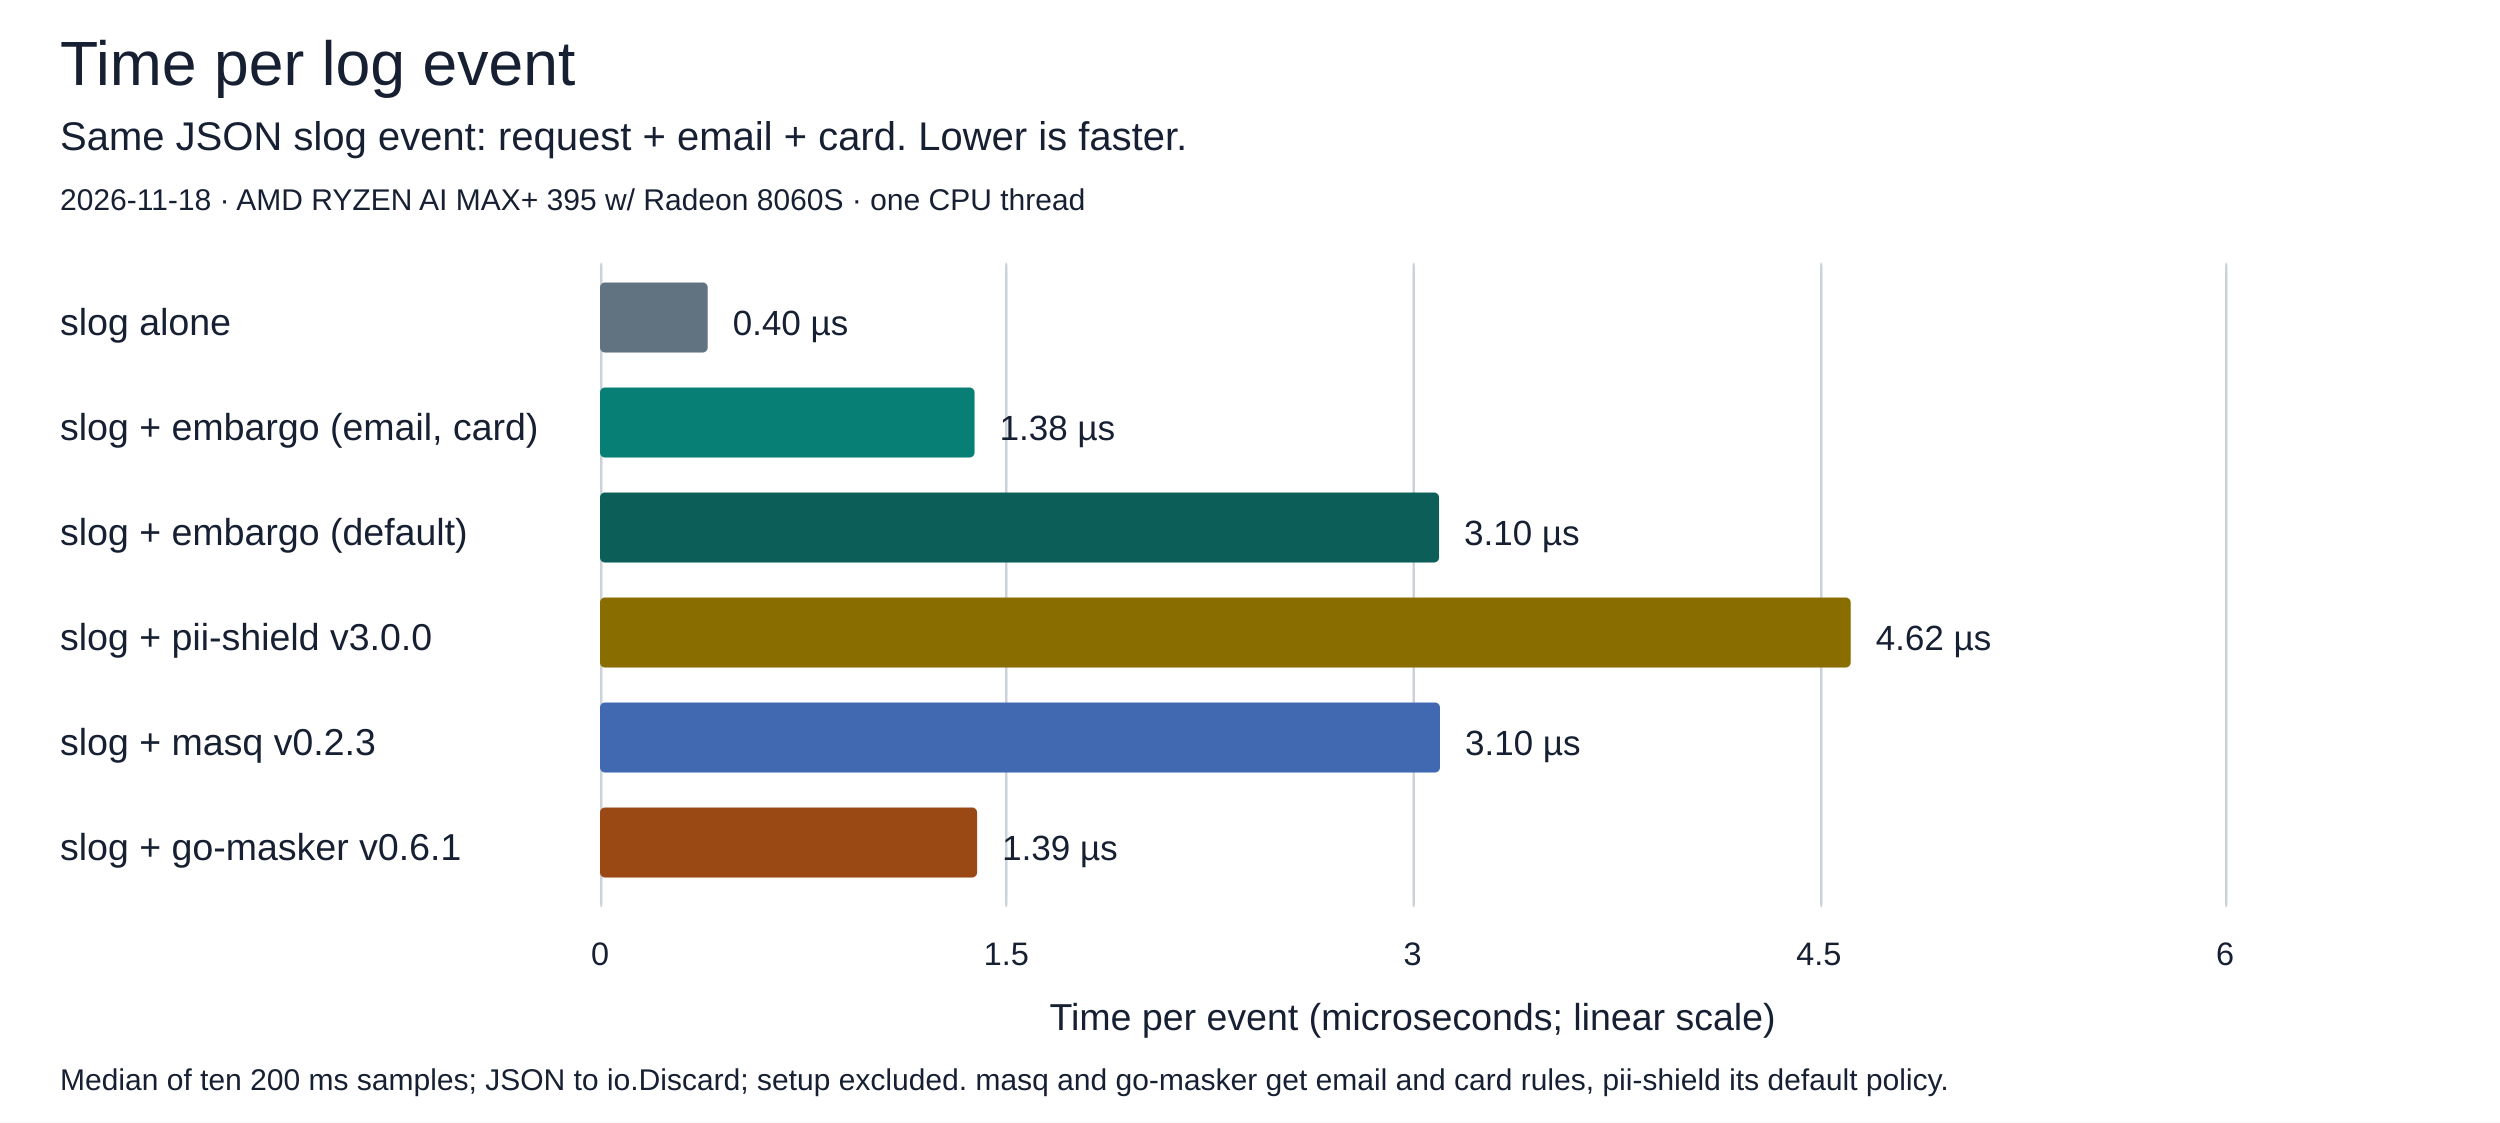
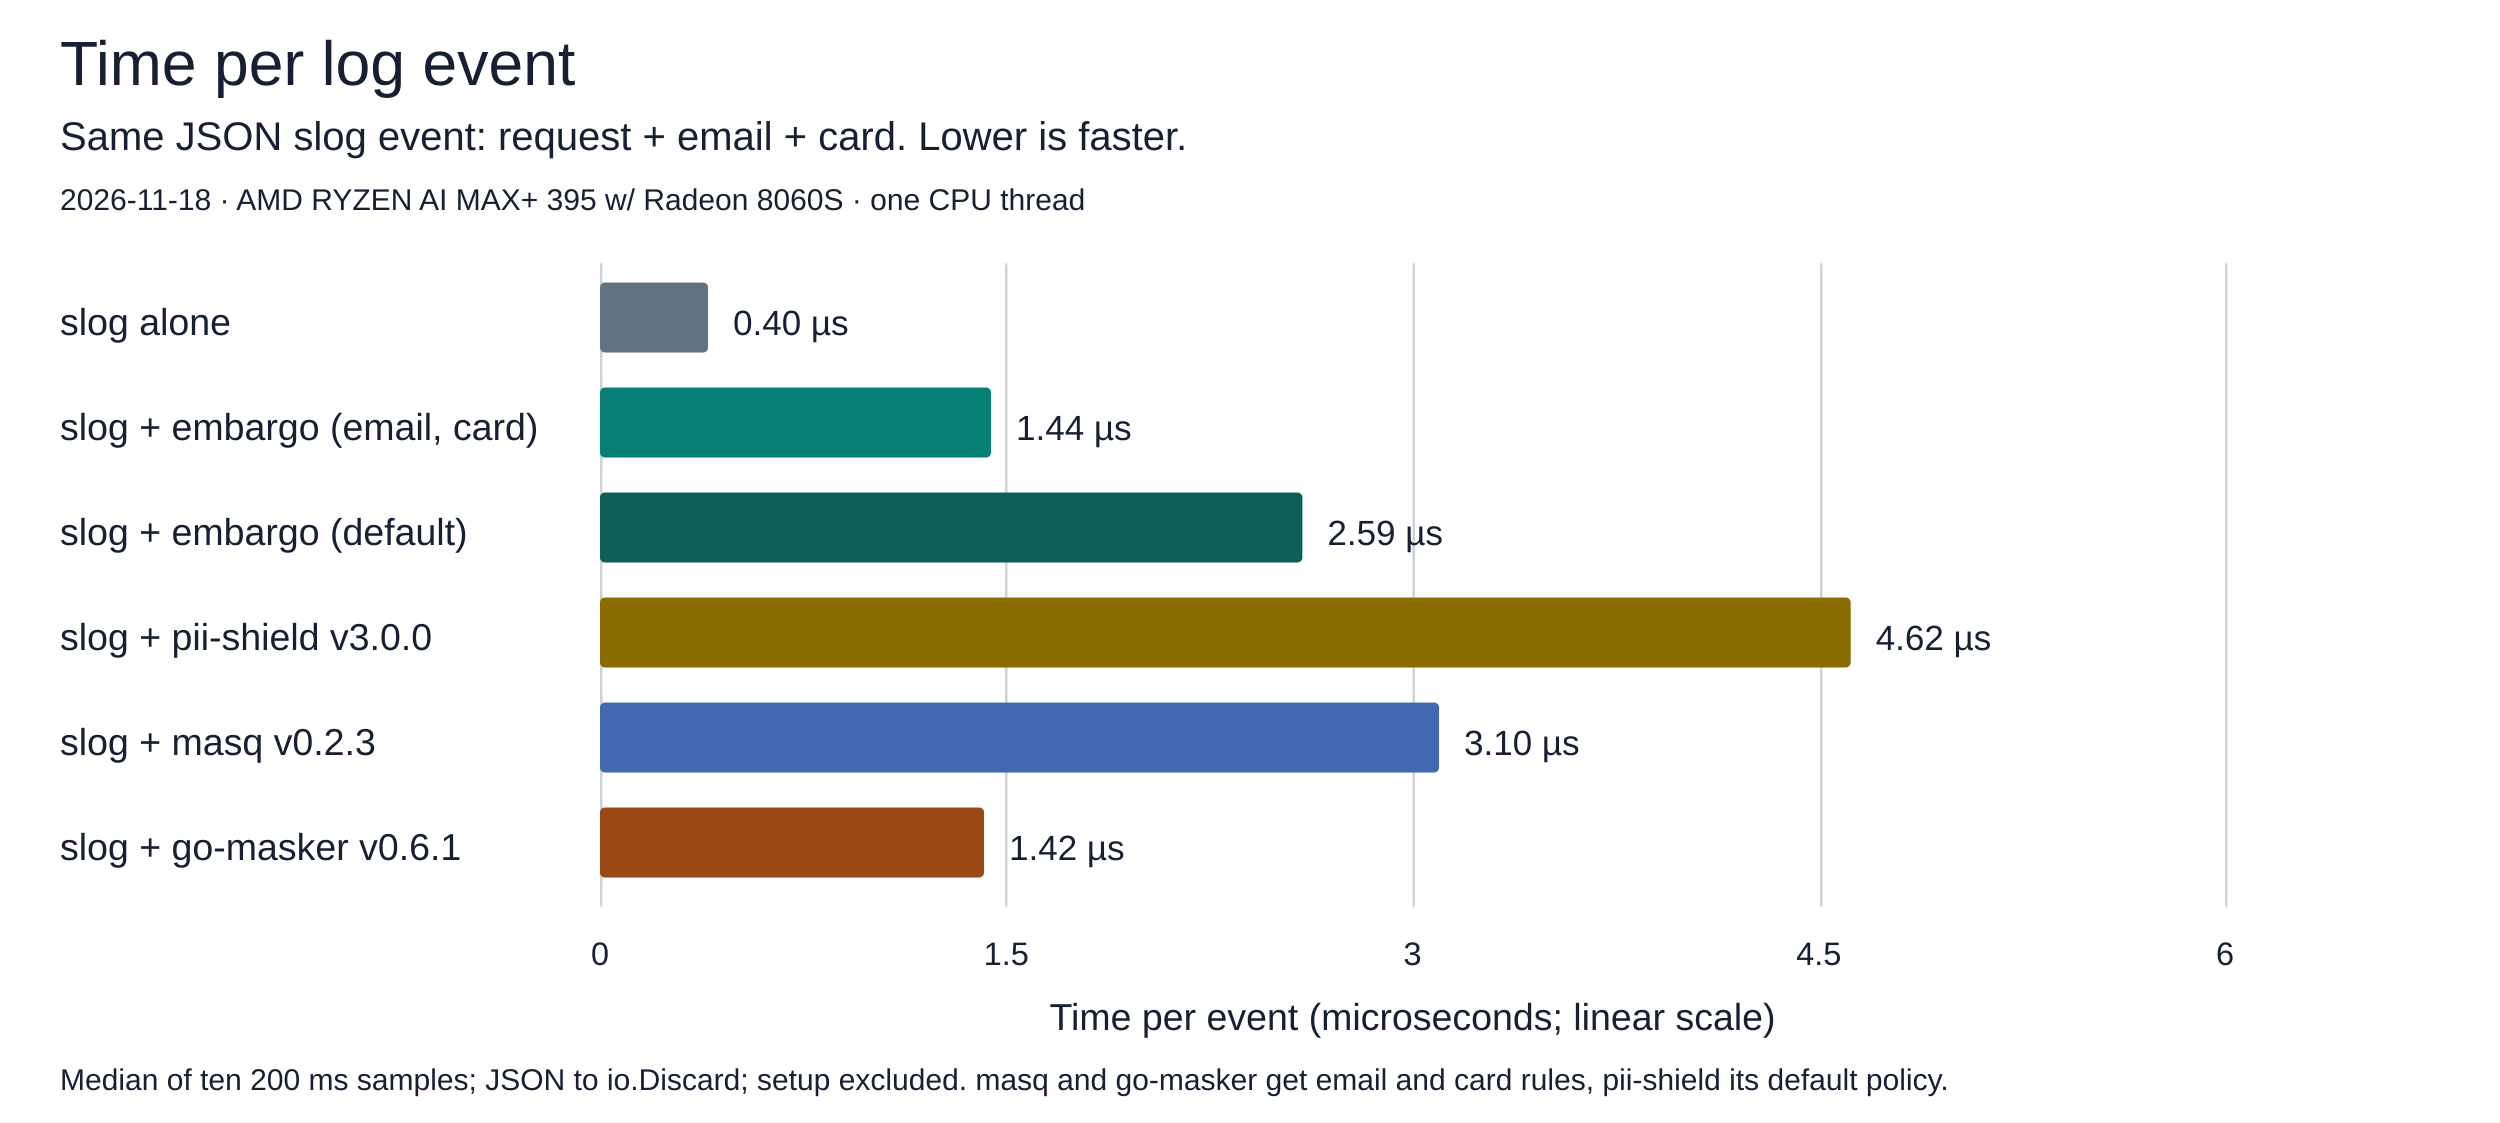
<svg xmlns="http://www.w3.org/2000/svg" width="1000" height="449" viewBox="0 0 1000 449" role="img">
  <rect width="100%" height="100%" fill="white" />
  <g font-family="Arial, sans-serif" font-size="15" fill="#172033">
    <text x="24" y="34" font-size="25" fill="#172033" text-anchor="start">Time per log event</text>
    <text x="24" y="60" font-size="16" fill="#172033" text-anchor="start">Same JSON slog event: request + email + card. Lower is faster.</text>
    <text x="24" y="84" font-size="12" fill="#172033" text-anchor="start">2026-11-18 · AMD RYZEN AI MAX+ 395 w/ Radeon 8060S · one CPU thread</text>
    <rect x="240" y="105" width="1.00" height="258" rx="2" fill="#ccd2da" />
    <text x="240.0" y="386" font-size="13" fill="#172033" text-anchor="middle">0</text>
    <rect x="402" y="105" width="1.00" height="258" rx="2" fill="#ccd2da" />
    <text x="402.5" y="386" font-size="13" fill="#172033" text-anchor="middle">1.5</text>
    <rect x="565" y="105" width="1.00" height="258" rx="2" fill="#ccd2da" />
    <text x="565.0" y="386" font-size="13" fill="#172033" text-anchor="middle">3</text>
    <rect x="728" y="105" width="1.00" height="258" rx="2" fill="#ccd2da" />
    <text x="727.5" y="386" font-size="13" fill="#172033" text-anchor="middle">4.5</text>
    <rect x="890" y="105" width="1.00" height="258" rx="2" fill="#ccd2da" />
    <text x="890.0" y="386" font-size="13" fill="#172033" text-anchor="middle">6</text>
    <text x="24" y="134" font-size="15" fill="#172033" text-anchor="start">slog alone</text>
-     <rect x="240" y="113" width="43.08" height="28" rx="2" fill="#617281" />
-     <text x="293.08" y="134" font-size="14" fill="#172033" text-anchor="start">0.40 µs</text>
+     <rect x="240" y="113" width="43.23" height="28" rx="2" fill="#617281" />
+     <text x="293.23" y="134" font-size="14" fill="#172033" text-anchor="start">0.40 µs</text>
    <text x="24" y="176" font-size="15" fill="#172033" text-anchor="start">slog + embargo (email, card)</text>
-     <rect x="240" y="155" width="149.83" height="28" rx="2" fill="#087f75" />
-     <text x="399.83" y="176" font-size="14" fill="#172033" text-anchor="start">1.38 µs</text>
+     <rect x="240" y="155" width="156.43" height="28" rx="2" fill="#087f75" />
+     <text x="406.43" y="176" font-size="14" fill="#172033" text-anchor="start">1.44 µs</text>
    <text x="24" y="218" font-size="15" fill="#172033" text-anchor="start">slog + embargo (default)</text>
-     <rect x="240" y="197" width="335.62" height="28" rx="2" fill="#0b5f58" />
-     <text x="585.62" y="218" font-size="14" fill="#172033" text-anchor="start">3.10 µs</text>
+     <rect x="240" y="197" width="280.96" height="28" rx="2" fill="#0b5f58" />
+     <text x="530.96" y="218" font-size="14" fill="#172033" text-anchor="start">2.59 µs</text>
    <text x="24" y="260" font-size="15" fill="#172033" text-anchor="start">slog + pii-shield v3.0.0</text>
    <rect x="240" y="239" width="500.28" height="28" rx="2" fill="#8a6d00" />
    <text x="750.28" y="260" font-size="14" fill="#172033" text-anchor="start">4.62 µs</text>
    <text x="24" y="302" font-size="15" fill="#172033" text-anchor="start">slog + masq v0.2.3</text>
-     <rect x="240" y="281" width="336.00" height="28" rx="2" fill="#4169b1" />
-     <text x="586.0" y="302" font-size="14" fill="#172033" text-anchor="start">3.10 µs</text>
+     <rect x="240" y="281" width="335.62" height="28" rx="2" fill="#4169b1" />
+     <text x="585.62" y="302" font-size="14" fill="#172033" text-anchor="start">3.10 µs</text>
    <text x="24" y="344" font-size="15" fill="#172033" text-anchor="start">slog + go-masker v0.6.1</text>
-     <rect x="240" y="323" width="150.85" height="28" rx="2" fill="#9a4814" />
-     <text x="400.85" y="344" font-size="14" fill="#172033" text-anchor="start">1.39 µs</text>
+     <rect x="240" y="323" width="153.62" height="28" rx="2" fill="#9a4814" />
+     <text x="403.62" y="344" font-size="14" fill="#172033" text-anchor="start">1.42 µs</text>
    <text x="565.0" y="412" font-size="15" fill="#172033" text-anchor="middle">Time per event (microseconds; linear scale)</text>
    <text x="24" y="436" font-size="12" fill="#172033" text-anchor="start">Median of ten 200 ms samples; JSON to io.Discard; setup excluded. masq and go-masker get email and card rules, pii-shield its default policy.</text>
  </g>
</svg>
